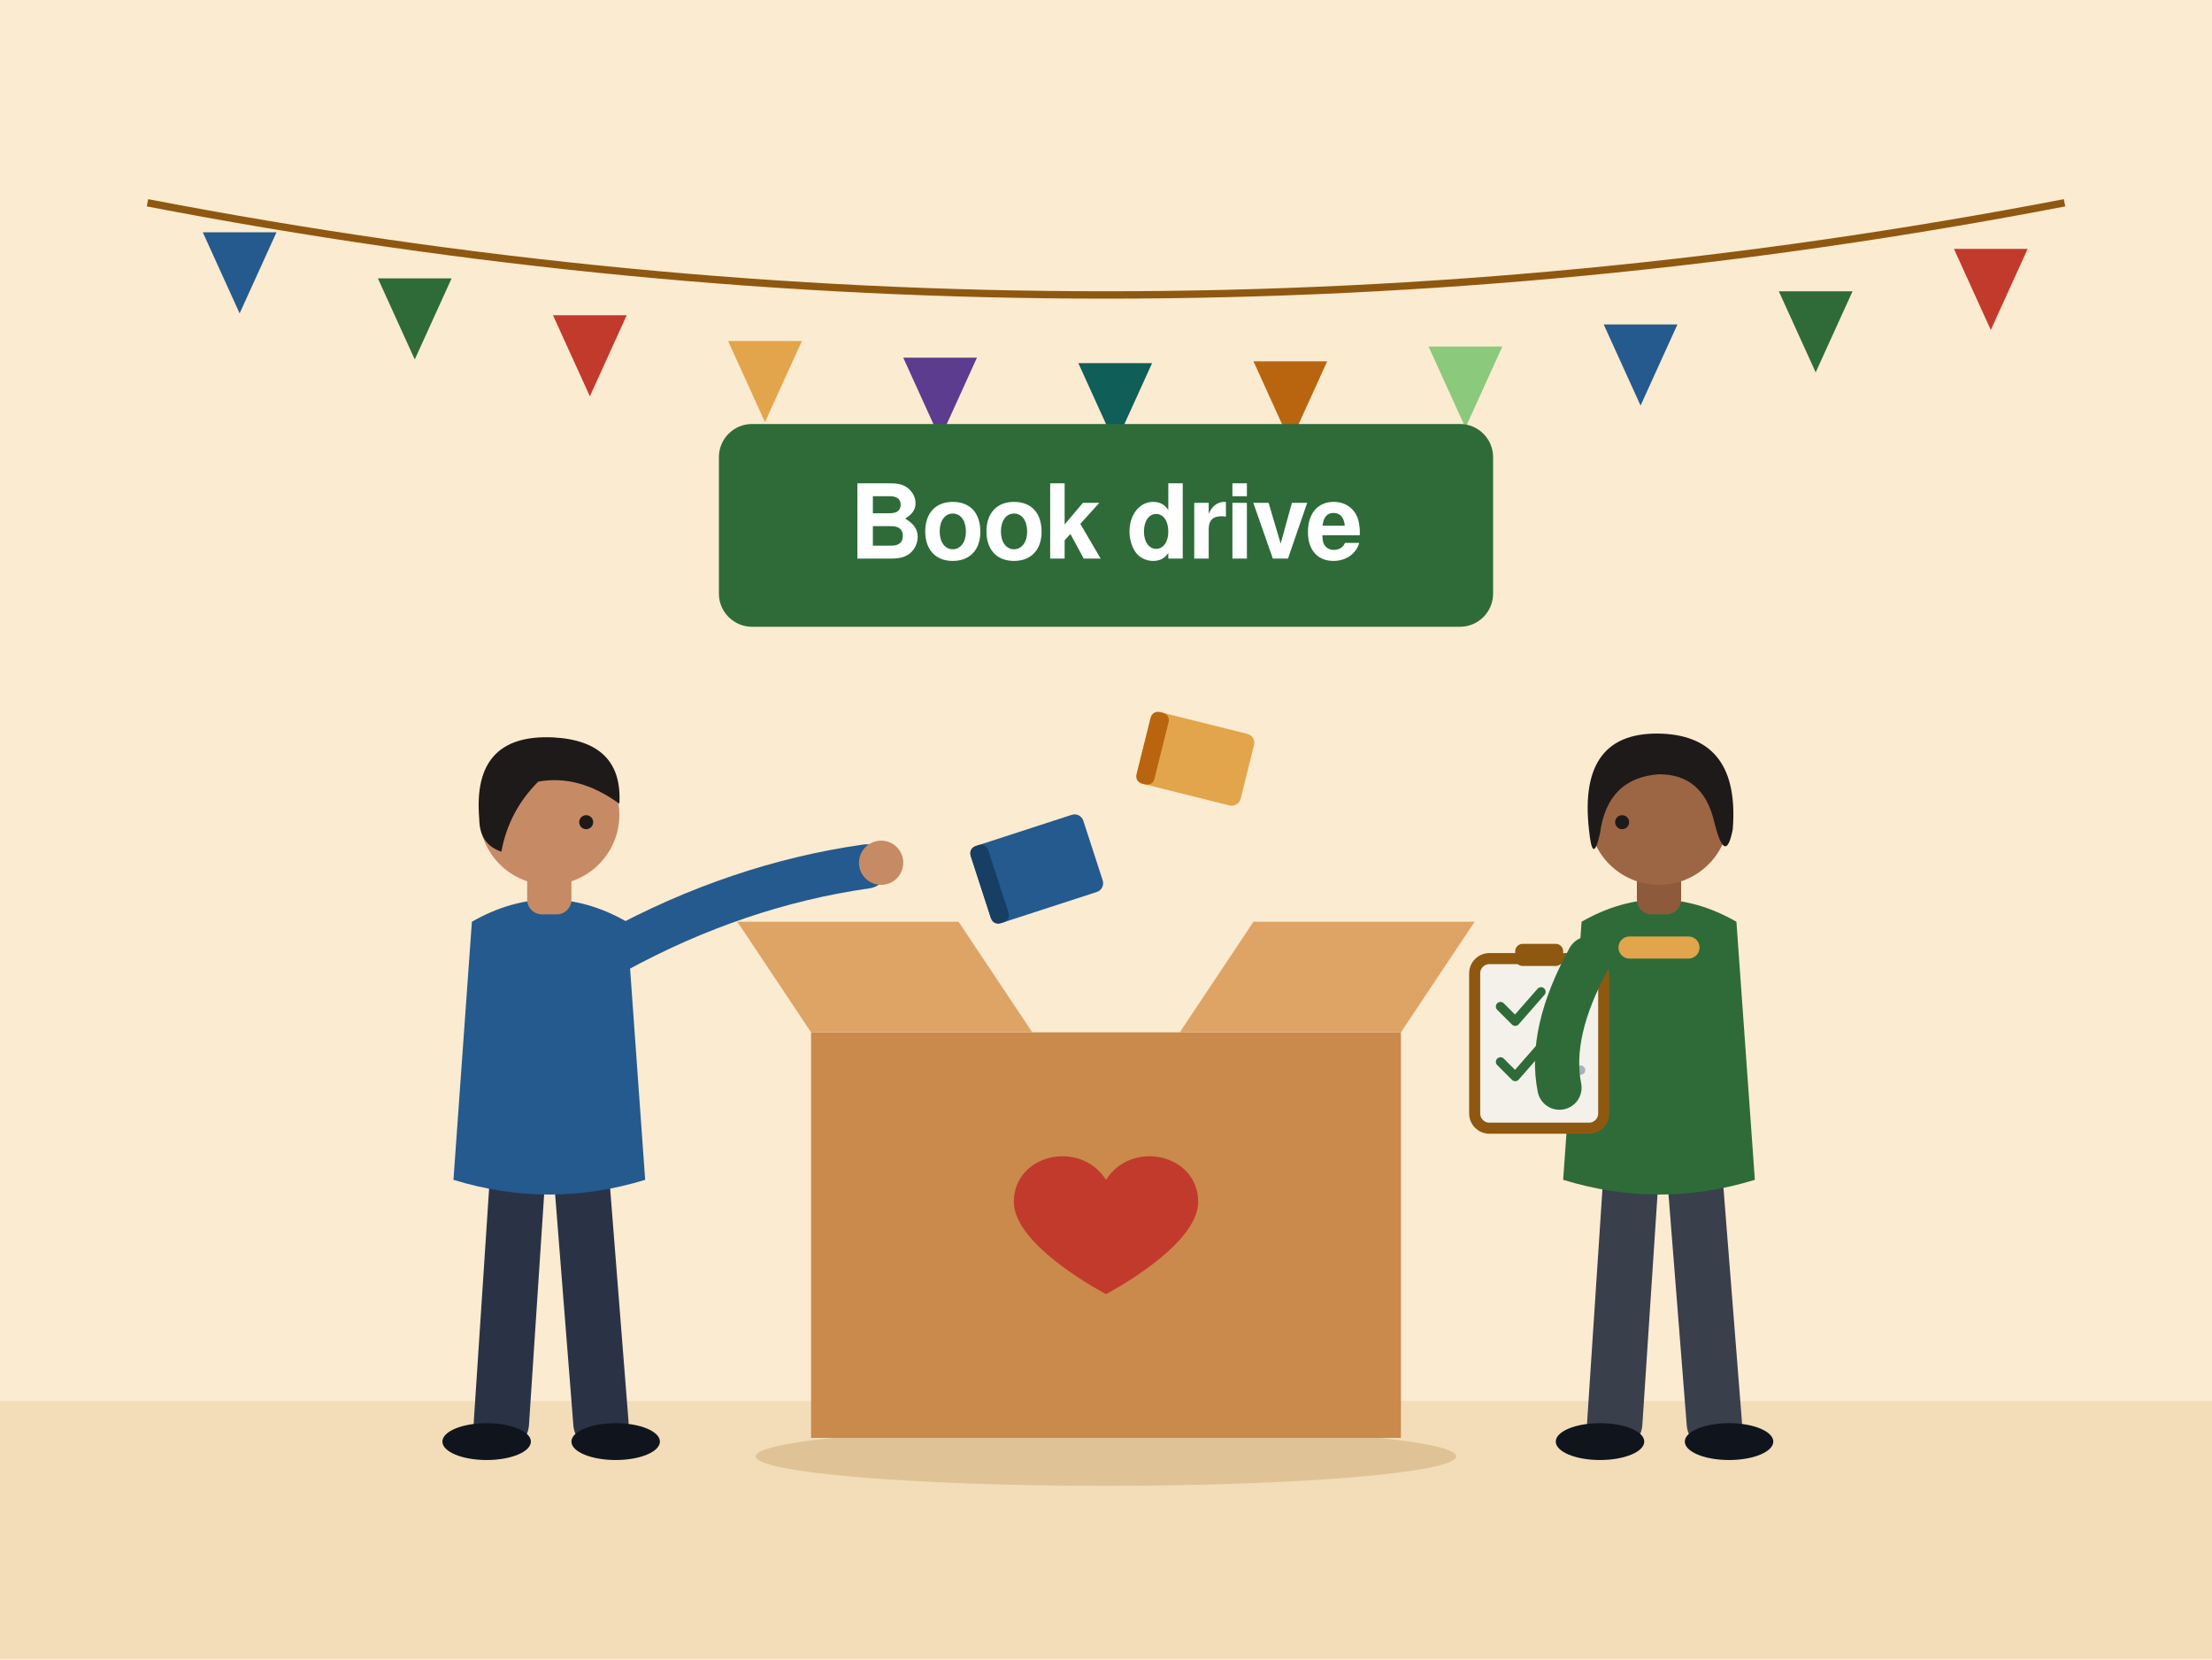
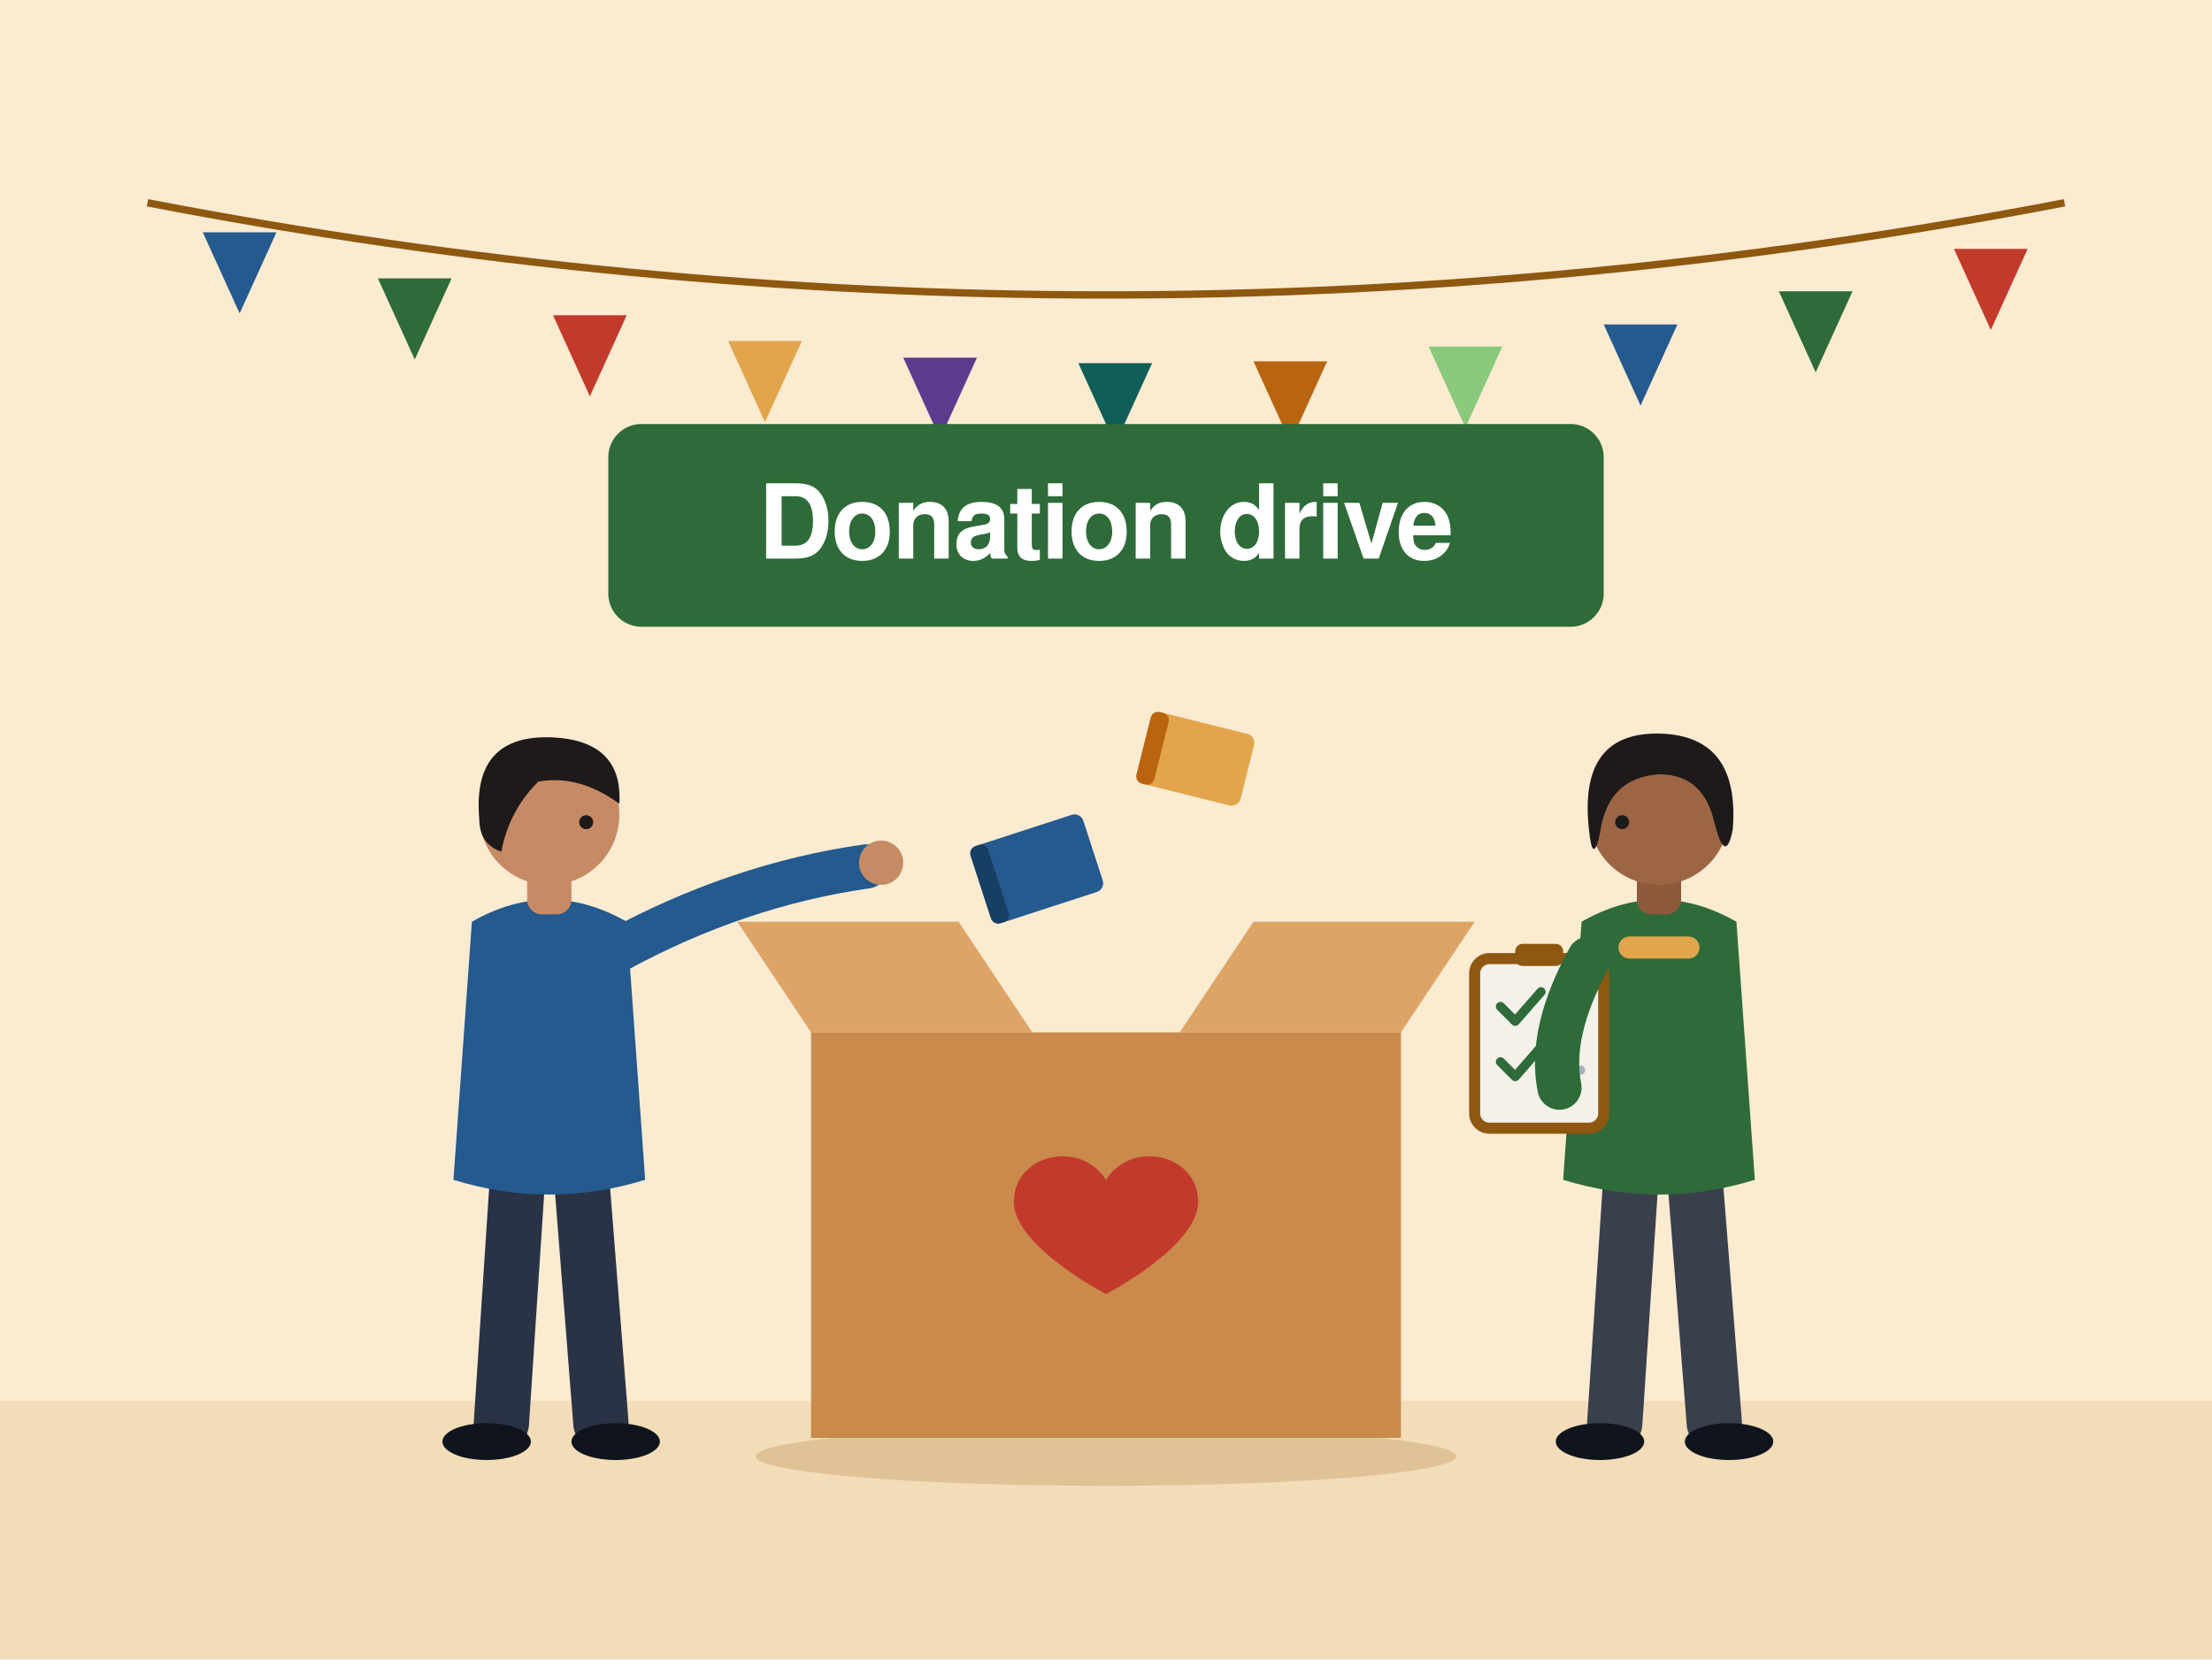
<svg xmlns="http://www.w3.org/2000/svg" viewBox="0 0 1200 900" width="1200" height="900" role="img" aria-label="A student drops a book into a donation box while an organization volunteer keeps count">
  <rect width="1200" height="900" fill="#FBEBD1" />
  <rect y="760" width="1200" height="140" fill="#F2DDB8" />
  <path d="M80 110 Q600 210 1120 110" fill="none" stroke="#8F5810" stroke-width="4" />
  <path d="M110 126 l40 0 l-20 44z" fill="#245A8E" />
  <path d="M205 151 l40 0 l-20 44z" fill="#2E6B39" />
  <path d="M300 171 l40 0 l-20 44z" fill="#C23A2C" />
  <path d="M395 185 l40 0 l-20 44z" fill="#E2A54B" />
  <path d="M490 194 l40 0 l-20 44z" fill="#5B3C8F" />
  <path d="M585 197 l40 0 l-20 44z" fill="#0F5E57" />
  <path d="M680 196 l40 0 l-20 44z" fill="#B9650F" />
  <path d="M775 188 l40 0 l-20 44z" fill="#8BC97C" />
  <path d="M870 176 l40 0 l-20 44z" fill="#245A8E" />
  <path d="M965 158 l40 0 l-20 44z" fill="#2E6B39" />
  <path d="M1060 135 l40 0 l-20 44z" fill="#C23A2C" />
-   <rect x="390" y="230" width="420" height="110" rx="18" fill="#2E6B39" />
-   <text x="600" y="303" text-anchor="middle" font-family="'Plus Jakarta Sans', 'Segoe UI', Helvetica, Arial, sans-serif" font-size="56" font-weight="800" fill="#FFFFFF" letter-spacing="-1">Book drive</text>
+   <rect x="330" y="230" width="540" height="110" rx="18" fill="#2E6B39" />
+   <text x="600" y="303" text-anchor="middle" font-family="'Plus Jakarta Sans', 'Segoe UI', Helvetica, Arial, sans-serif" font-size="56" font-weight="800" fill="#FFFFFF" letter-spacing="-1">Donation drive</text>
  <ellipse cx="600" cy="790" rx="190" ry="16" fill="#8F5810" opacity="0.2" />
  <path d="M440 560 H760 V780 H440z" fill="#C98A4B" />
  <path d="M440 560 L400 500 H520 L560 560z" fill="#DDA466" />
  <path d="M760 560 L800 500 H680 L640 560z" fill="#DDA466" />
  <path d="M600 640 c-14-22 -50-14 -50 12 0 24 50 50 50 50 s50-26 50-50 c0-26 -36-34 -50-12z" fill="#C23A2C" />
  <g transform="rotate(-18 560 470)">
    <rect x="530" y="450" width="64" height="44" rx="5" fill="#245A8E" />
    <rect x="530" y="450" width="10" height="44" rx="4" fill="#173E63" />
  </g>
  <g transform="rotate(14 650 410)">
    <rect x="620" y="392" width="58" height="40" rx="5" fill="#E2A54B" />
    <rect x="620" y="392" width="10" height="40" rx="4" fill="#B9650F" />
  </g>
  <path d="M282 620 L272 772" stroke="#2A3346" stroke-width="30" stroke-linecap="round" />
  <path d="M314 620 L326 772" stroke="#2A3346" stroke-width="30" stroke-linecap="round" />
  <ellipse cx="264" cy="782" rx="24" ry="10" fill="#10151D" />
  <ellipse cx="334" cy="782" rx="24" ry="10" fill="#10151D" />
  <path d="M256 500 Q298 476 340 500 L350 640 Q298 656 246 640z" fill="#245A8E" />
  <rect x="286" y="470" width="24" height="26" rx="8" fill="#C68B64" />
  <circle cx="298" cy="442" r="38" fill="#C68B64" />
  <path d="M260 444 Q256 398 300 400 Q338 402 336 436 Q314 420 292 424 Q276 440 272 462 Q260 458 260 444z" fill="#1E1A1A" />
  <circle cx="318" cy="446" r="3.8" fill="#1E1A1A" />
  <path d="M334 516 Q400 480 470 470" stroke="#245A8E" stroke-width="24" stroke-linecap="round" fill="none" />
  <circle cx="478" cy="468" r="12" fill="#C68B64" />
  <path d="M886 620 L876 772" stroke="#3A3F4C" stroke-width="30" stroke-linecap="round" />
  <path d="M918 620 L930 772" stroke="#3A3F4C" stroke-width="30" stroke-linecap="round" />
  <ellipse cx="868" cy="782" rx="24" ry="10" fill="#10151D" />
  <ellipse cx="938" cy="782" rx="24" ry="10" fill="#10151D" />
  <path d="M858 500 Q900 476 942 500 L952 640 Q900 656 848 640z" fill="#2E6B39" />
  <rect x="878" y="508" width="44" height="12" rx="6" fill="#E2A54B" />
  <rect x="888" y="470" width="24" height="26" rx="8" fill="#8D5A3B" />
  <circle cx="900" cy="442" r="38" fill="#9C6644" />
  <path d="M862 450 Q856 396 902 398 Q944 400 940 450 Q936 470 930 446 Q924 420 900 420 Q872 422 868 452 Q864 470 862 450z" fill="#1E1A1A" />
  <circle cx="880" cy="446" r="3.8" fill="#1E1A1A" />
  <rect x="800" y="520" width="70" height="92" rx="8" fill="#F4F1EA" stroke="#8F5810" stroke-width="6" />
  <rect x="822" y="512" width="26" height="12" rx="4" fill="#8F5810" />
  <path d="M814 546 l8 8 14-16 M814 576 l8 8 14-16" stroke="#2E6B39" stroke-width="5" fill="none" stroke-linecap="round" stroke-linejoin="round" />
  <rect x="842" y="548" width="18" height="5" rx="2.5" fill="#A6B0BF" />
  <rect x="842" y="578" width="18" height="5" rx="2.5" fill="#A6B0BF" />
  <path d="M862 520 Q840 560 846 590" stroke="#2E6B39" stroke-width="24" stroke-linecap="round" fill="none" />
</svg>
